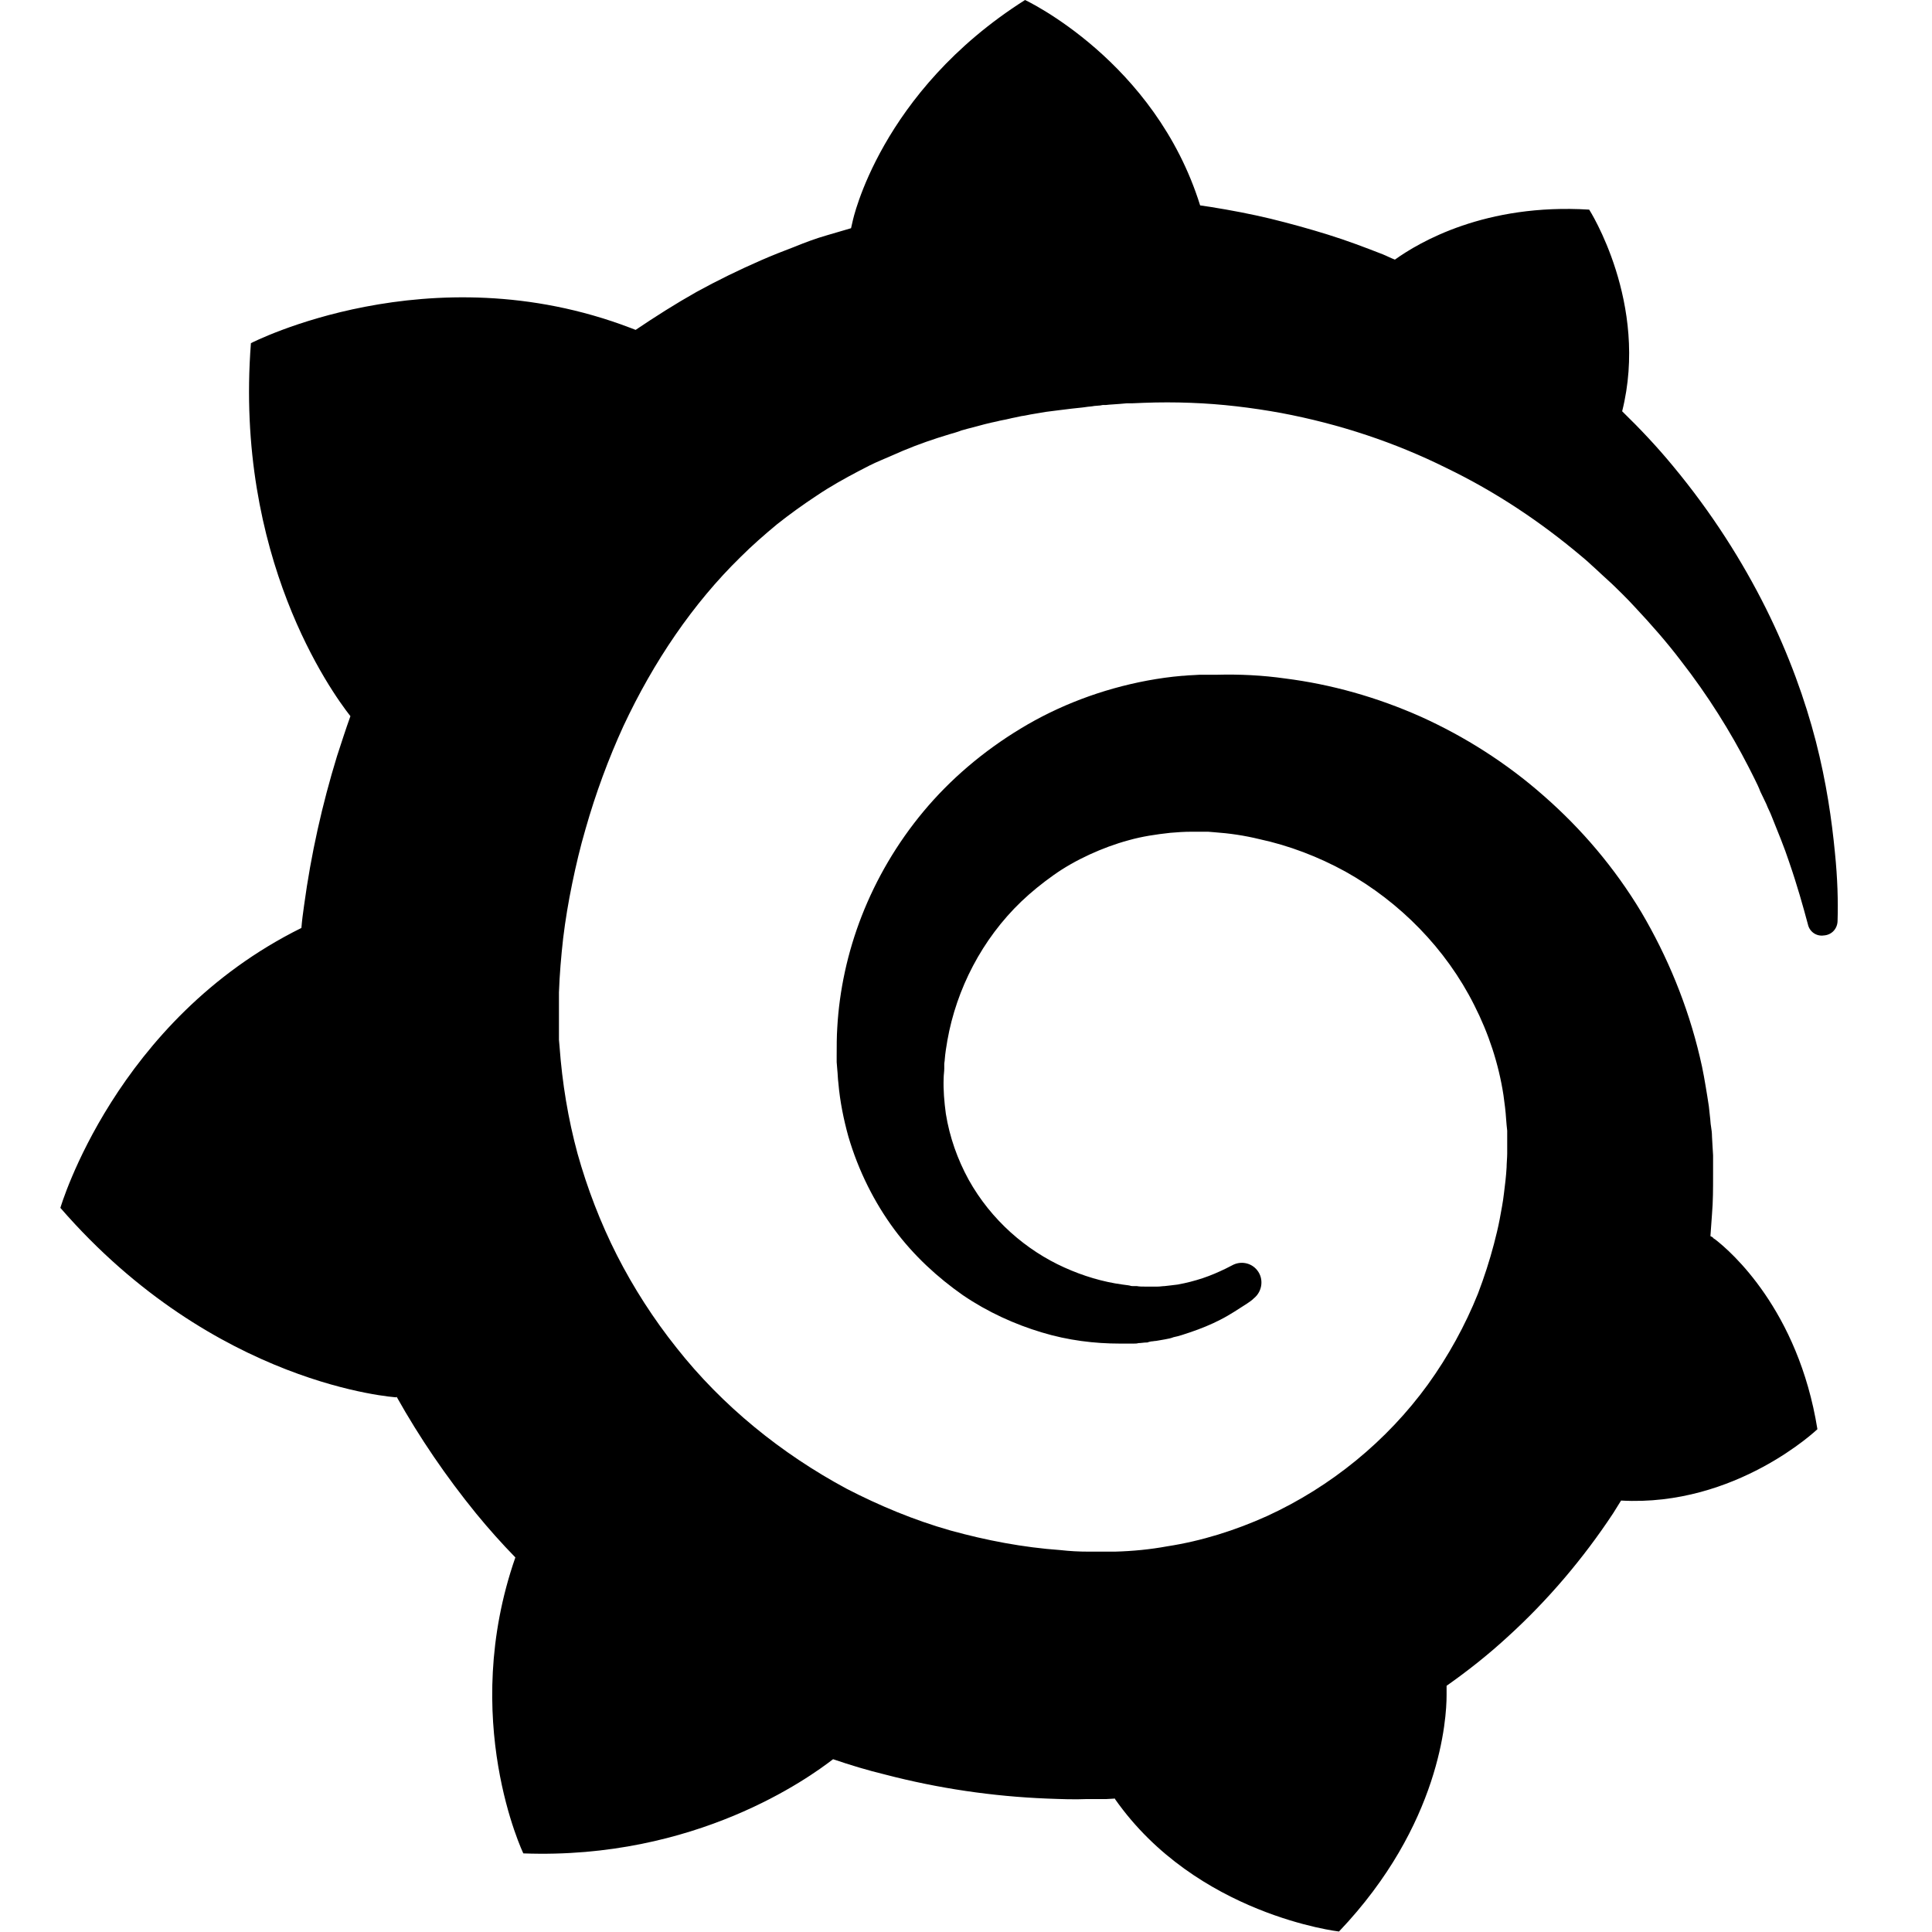
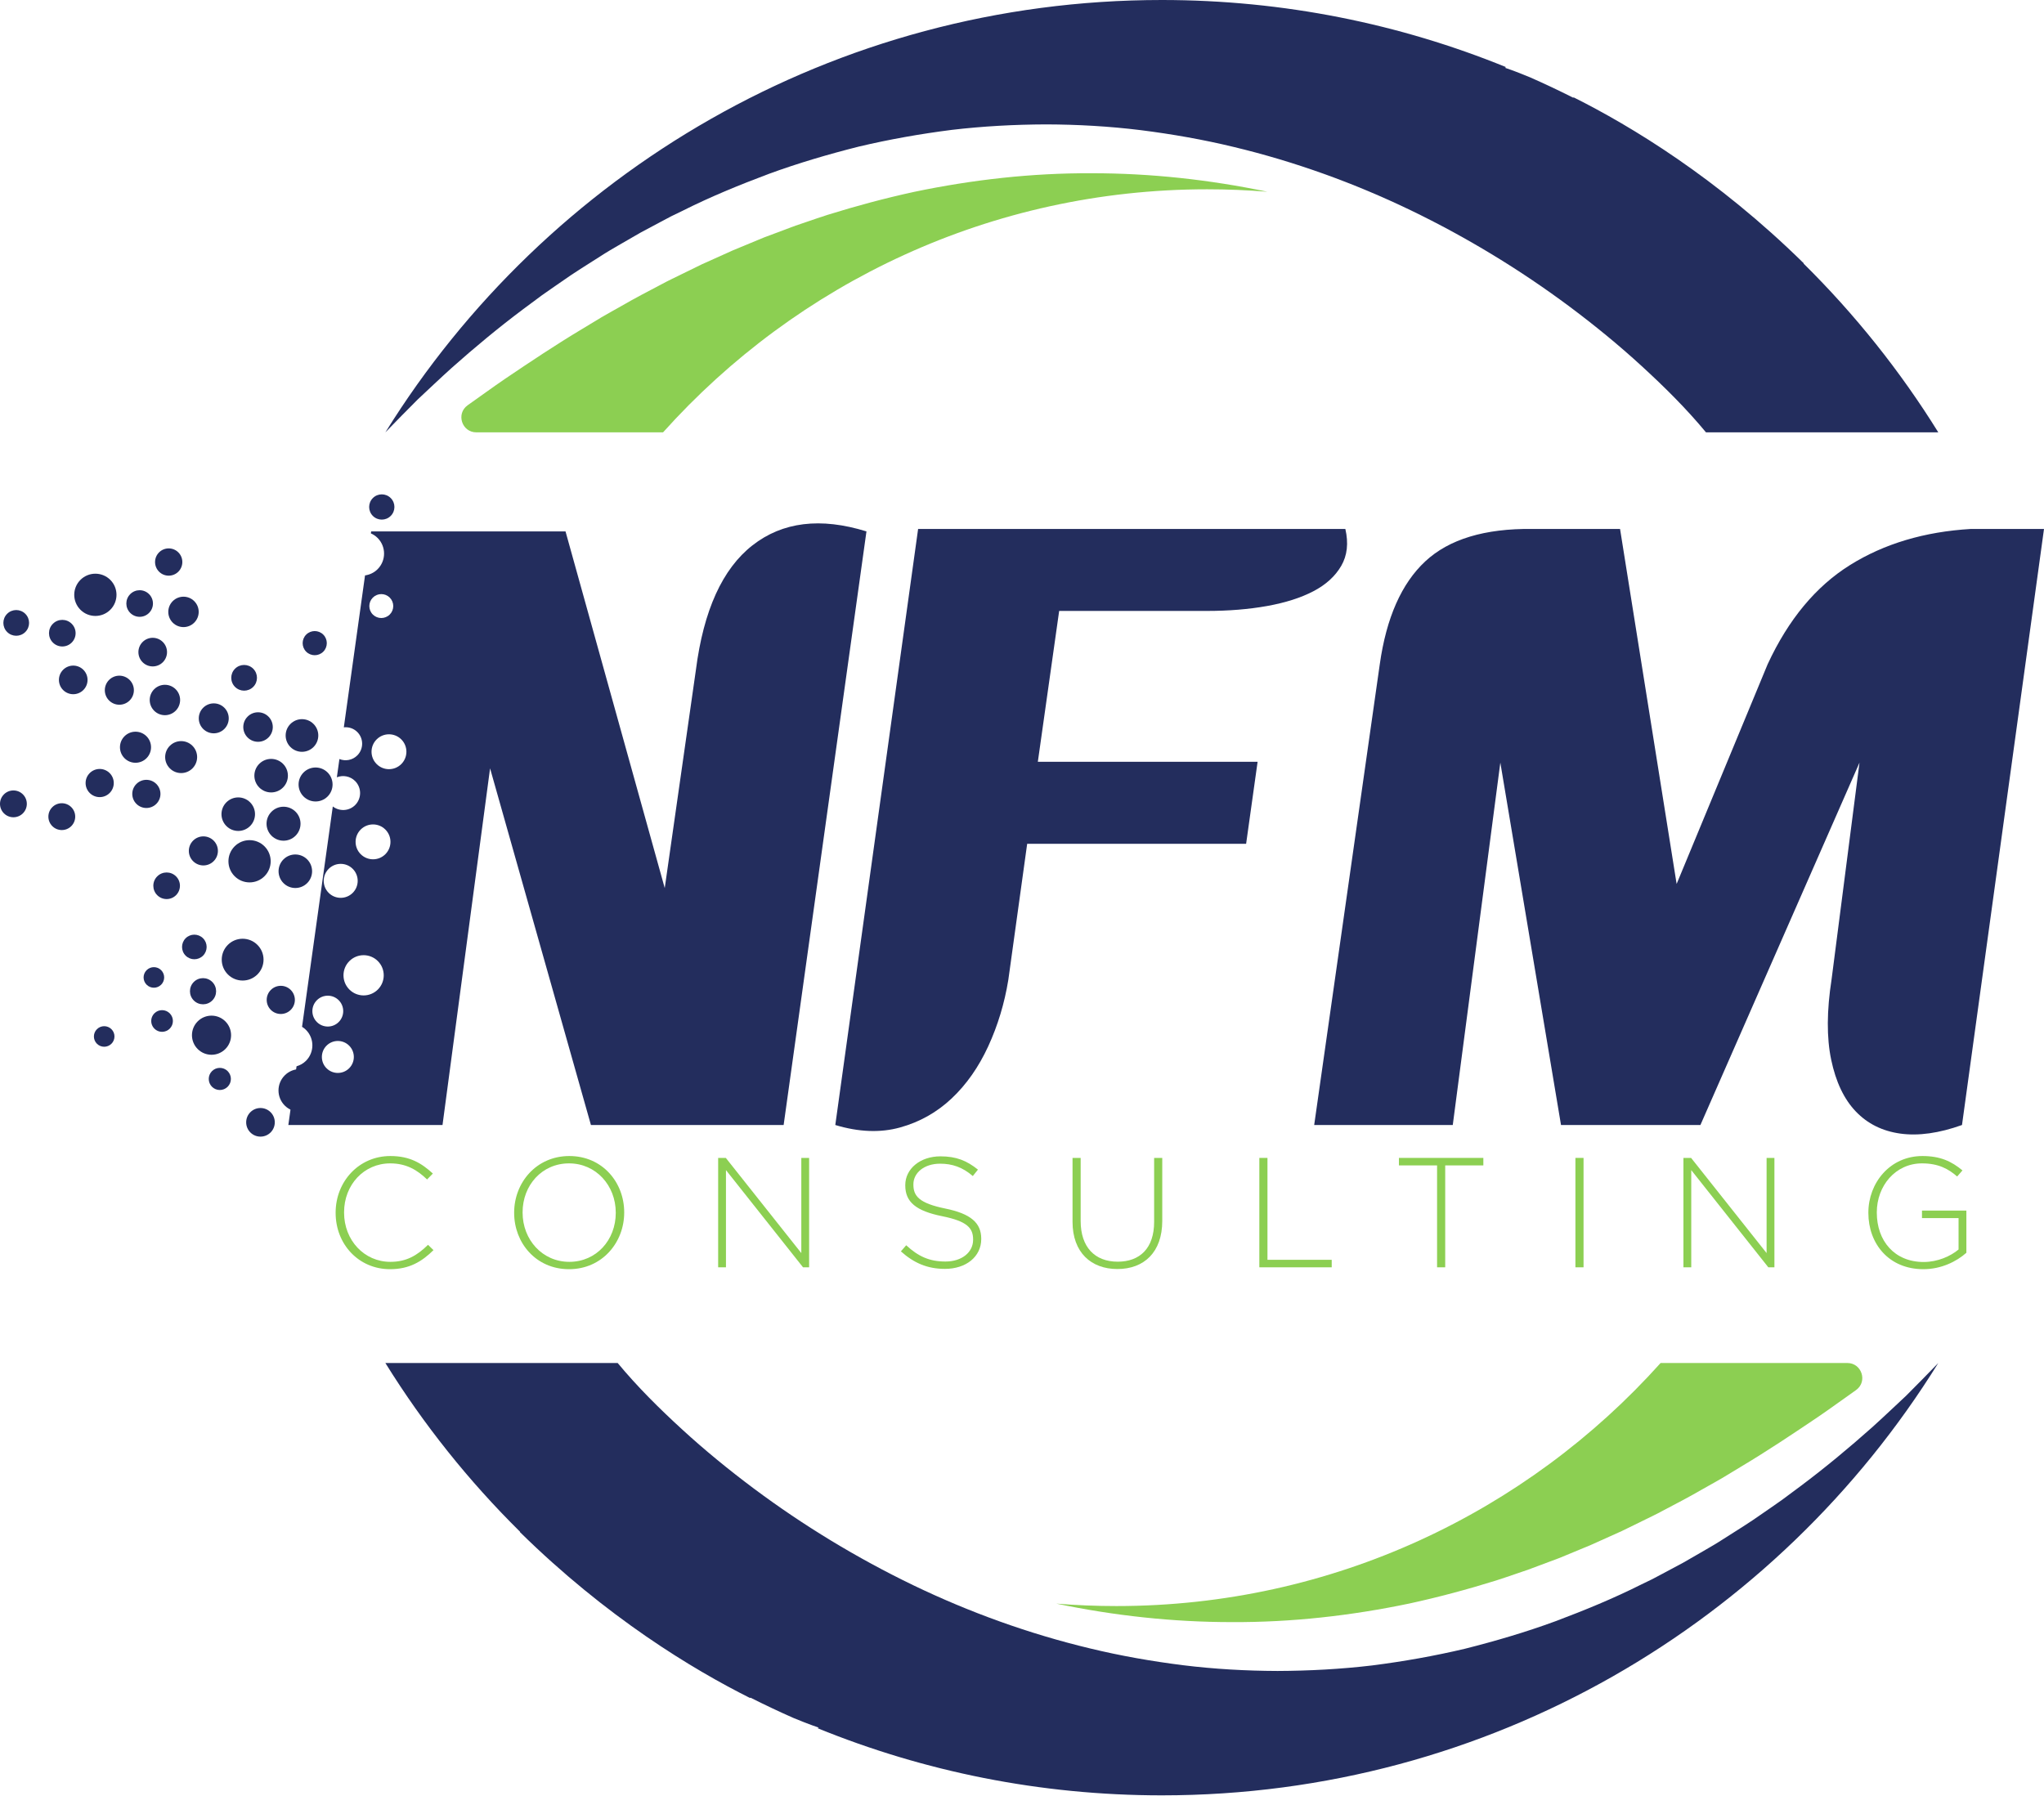
- <svg xmlns="http://www.w3.org/2000/svg" width="16px" height="16px" viewBox="0 0 16 16" version="1.1">
-   <defs />
-   <g id="Page-1" stroke="none" stroke-width="1" fill="none" fill-rule="evenodd">
-     <g id="grafana_icon" transform="translate(0.5, 0)" fill-rule="nonzero" fill="#000000">
-       <path d="M14.696,7.06 C14.67,6.791 14.626,6.482 14.538,6.139 C14.45,5.799 14.317,5.425 14.124,5.037 C13.93,4.649 13.678,4.248 13.352,3.856 C13.225,3.702 13.084,3.552 12.934,3.406 C13.158,2.512 12.661,1.736 12.661,1.736 C11.801,1.683 11.255,2.005 11.052,2.15 C11.017,2.137 10.986,2.12 10.951,2.106 C10.805,2.049 10.655,1.992 10.497,1.943 C10.343,1.895 10.184,1.851 10.021,1.811 C9.858,1.772 9.695,1.741 9.527,1.714 C9.496,1.71 9.47,1.705 9.439,1.701 C9.065,0.502 7.989,-2.84217094e-14 7.989,-2.84217094e-14 C6.786,0.762 6.562,1.829 6.562,1.829 C6.562,1.829 6.557,1.851 6.548,1.89 C6.482,1.908 6.416,1.93 6.35,1.948 C6.258,1.974 6.165,2.009 6.077,2.045 C5.984,2.08 5.896,2.115 5.804,2.155 C5.623,2.234 5.442,2.322 5.266,2.419 C5.094,2.516 4.927,2.622 4.764,2.732 C4.742,2.723 4.72,2.715 4.72,2.715 C3.054,2.08 1.578,2.842 1.578,2.842 C1.441,4.614 2.243,5.729 2.402,5.931 C2.362,6.042 2.327,6.152 2.291,6.262 C2.168,6.663 2.076,7.073 2.018,7.5 C2.009,7.562 2.001,7.624 1.996,7.685 C0.454,8.448 0,10.003 0,10.003 C1.282,11.48 2.781,11.572 2.781,11.572 C2.781,11.572 2.785,11.568 2.785,11.568 C2.975,11.907 3.195,12.229 3.442,12.533 C3.547,12.661 3.653,12.78 3.768,12.898 C3.301,14.238 3.834,15.349 3.834,15.349 C5.262,15.402 6.2,14.723 6.399,14.569 C6.54,14.617 6.685,14.661 6.83,14.696 C7.271,14.811 7.721,14.877 8.17,14.895 C8.28,14.899 8.395,14.904 8.505,14.899 L8.558,14.899 L8.593,14.899 L8.664,14.899 L8.734,14.895 L8.734,14.899 C9.408,15.86 10.589,15.996 10.589,15.996 C11.431,15.111 11.48,14.229 11.48,14.04 L11.48,14.04 C11.48,14.04 11.48,14.035 11.48,14.027 C11.48,14.009 11.48,14 11.48,14 L11.48,14 C11.48,13.987 11.48,13.974 11.48,13.961 C11.656,13.837 11.823,13.705 11.982,13.559 C12.317,13.255 12.612,12.907 12.859,12.533 C12.881,12.497 12.903,12.462 12.925,12.427 C13.877,12.48 14.551,11.836 14.551,11.836 C14.392,10.845 13.828,10.36 13.709,10.268 L13.709,10.268 C13.709,10.268 13.705,10.263 13.696,10.259 C13.687,10.254 13.687,10.25 13.687,10.25 C13.687,10.25 13.687,10.25 13.687,10.25 C13.683,10.246 13.674,10.241 13.665,10.237 C13.67,10.175 13.674,10.118 13.678,10.056 C13.687,9.95 13.687,9.84 13.687,9.734 L13.687,9.655 L13.687,9.615 L13.687,9.593 C13.687,9.567 13.687,9.576 13.687,9.567 L13.683,9.501 L13.678,9.413 C13.678,9.382 13.674,9.355 13.67,9.329 C13.665,9.303 13.665,9.272 13.661,9.245 L13.652,9.162 L13.639,9.078 C13.621,8.968 13.604,8.862 13.577,8.752 C13.476,8.324 13.308,7.919 13.092,7.553 C12.872,7.187 12.599,6.866 12.286,6.592 C11.977,6.319 11.629,6.099 11.268,5.936 C10.902,5.773 10.523,5.667 10.144,5.619 C9.955,5.592 9.765,5.583 9.576,5.588 L9.505,5.588 L9.488,5.588 C9.483,5.588 9.461,5.588 9.466,5.588 L9.435,5.588 L9.364,5.592 C9.338,5.592 9.311,5.597 9.289,5.597 C9.192,5.605 9.095,5.619 9.003,5.636 C8.624,5.707 8.267,5.843 7.954,6.033 C7.641,6.222 7.368,6.456 7.148,6.72 C6.927,6.985 6.756,7.28 6.637,7.584 C6.518,7.888 6.451,8.205 6.434,8.509 C6.429,8.584 6.429,8.664 6.429,8.739 C6.429,8.756 6.429,8.778 6.429,8.796 L6.434,8.858 C6.438,8.893 6.438,8.932 6.443,8.968 C6.456,9.122 6.487,9.272 6.526,9.413 C6.61,9.699 6.742,9.959 6.905,10.18 C7.068,10.4 7.267,10.581 7.474,10.726 C7.681,10.867 7.906,10.968 8.126,11.034 C8.346,11.101 8.567,11.127 8.774,11.127 C8.8,11.127 8.827,11.127 8.849,11.127 C8.862,11.127 8.875,11.127 8.888,11.127 C8.902,11.127 8.915,11.127 8.928,11.123 C8.95,11.123 8.972,11.118 8.994,11.118 C8.999,11.118 9.007,11.118 9.012,11.114 L9.034,11.109 C9.047,11.109 9.06,11.105 9.073,11.105 C9.1,11.101 9.122,11.096 9.148,11.092 C9.175,11.087 9.197,11.083 9.219,11.074 C9.267,11.065 9.311,11.048 9.355,11.034 C9.444,11.004 9.532,10.968 9.607,10.929 C9.686,10.889 9.756,10.841 9.827,10.796 C9.845,10.783 9.867,10.77 9.884,10.752 C9.955,10.695 9.968,10.589 9.911,10.519 C9.862,10.457 9.774,10.44 9.704,10.479 C9.686,10.488 9.668,10.497 9.651,10.506 C9.589,10.536 9.527,10.563 9.461,10.585 C9.395,10.607 9.325,10.625 9.254,10.638 C9.219,10.642 9.184,10.647 9.144,10.651 C9.126,10.651 9.109,10.655 9.087,10.655 C9.069,10.655 9.047,10.655 9.034,10.655 C9.016,10.655 8.999,10.655 8.981,10.655 C8.959,10.655 8.937,10.655 8.915,10.651 C8.915,10.651 8.902,10.651 8.91,10.651 L8.902,10.651 L8.888,10.651 C8.88,10.651 8.866,10.651 8.858,10.647 C8.835,10.642 8.818,10.642 8.796,10.638 C8.633,10.616 8.47,10.567 8.315,10.497 C8.157,10.426 8.007,10.329 7.87,10.206 C7.734,10.083 7.615,9.937 7.522,9.77 C7.43,9.602 7.364,9.417 7.333,9.223 C7.32,9.126 7.311,9.025 7.315,8.928 C7.315,8.902 7.32,8.875 7.32,8.849 C7.32,8.858 7.32,8.844 7.32,8.844 L7.32,8.835 L7.32,8.813 C7.32,8.8 7.324,8.787 7.324,8.774 C7.328,8.721 7.337,8.668 7.346,8.615 C7.421,8.192 7.632,7.778 7.959,7.465 C8.042,7.386 8.13,7.315 8.223,7.249 C8.315,7.183 8.417,7.126 8.523,7.077 C8.628,7.029 8.734,6.989 8.849,6.958 C8.959,6.927 9.073,6.91 9.192,6.897 C9.25,6.892 9.307,6.888 9.369,6.888 C9.386,6.888 9.395,6.888 9.408,6.888 L9.457,6.888 L9.488,6.888 C9.501,6.888 9.488,6.888 9.492,6.888 L9.505,6.888 L9.554,6.892 C9.682,6.901 9.805,6.919 9.928,6.949 C10.175,7.002 10.418,7.095 10.642,7.218 C11.092,7.469 11.475,7.857 11.709,8.324 C11.828,8.558 11.911,8.809 11.951,9.069 C11.96,9.135 11.969,9.201 11.973,9.267 L11.977,9.316 L11.982,9.364 C11.982,9.382 11.982,9.4 11.982,9.413 C11.982,9.43 11.982,9.448 11.982,9.461 L11.982,9.505 L11.982,9.554 C11.982,9.585 11.977,9.638 11.977,9.668 C11.973,9.739 11.964,9.814 11.955,9.884 C11.947,9.955 11.933,10.025 11.92,10.096 C11.907,10.166 11.889,10.237 11.872,10.303 C11.836,10.44 11.792,10.576 11.74,10.713 C11.634,10.977 11.493,11.233 11.325,11.466 C10.986,11.933 10.523,12.312 9.994,12.555 C9.73,12.674 9.452,12.762 9.166,12.806 C9.025,12.832 8.88,12.846 8.734,12.85 L8.708,12.85 L8.686,12.85 L8.637,12.85 L8.567,12.85 L8.531,12.85 C8.549,12.85 8.527,12.85 8.527,12.85 L8.514,12.85 C8.434,12.85 8.36,12.846 8.28,12.837 C7.972,12.815 7.668,12.757 7.368,12.674 C7.073,12.59 6.786,12.471 6.513,12.33 C5.971,12.039 5.482,11.643 5.103,11.162 C4.913,10.924 4.746,10.664 4.609,10.395 C4.473,10.127 4.363,9.84 4.283,9.554 C4.204,9.263 4.156,8.968 4.134,8.668 L4.129,8.611 L4.129,8.598 L4.129,8.584 L4.129,8.558 L4.129,8.509 L4.129,8.496 L4.129,8.479 L4.129,8.443 L4.129,8.373 L4.129,8.36 C4.129,8.36 4.129,8.364 4.129,8.355 L4.129,8.329 C4.129,8.293 4.129,8.254 4.129,8.219 C4.134,8.073 4.147,7.919 4.164,7.769 C4.182,7.619 4.208,7.465 4.239,7.315 C4.27,7.165 4.305,7.016 4.349,6.866 C4.433,6.57 4.539,6.284 4.662,6.015 C4.913,5.478 5.24,4.997 5.632,4.614 C5.729,4.517 5.83,4.429 5.936,4.341 C6.042,4.257 6.152,4.178 6.266,4.103 C6.377,4.028 6.496,3.962 6.614,3.9 C6.672,3.869 6.733,3.838 6.795,3.812 C6.826,3.799 6.857,3.785 6.888,3.772 C6.919,3.759 6.949,3.746 6.98,3.732 C7.104,3.68 7.231,3.636 7.364,3.596 C7.394,3.587 7.43,3.578 7.461,3.565 C7.491,3.556 7.527,3.547 7.558,3.539 C7.624,3.521 7.69,3.503 7.756,3.49 C7.787,3.481 7.822,3.477 7.857,3.468 C7.892,3.459 7.923,3.455 7.959,3.446 C7.994,3.442 8.025,3.433 8.06,3.428 L8.108,3.42 L8.161,3.411 C8.197,3.406 8.227,3.402 8.263,3.398 C8.302,3.393 8.338,3.389 8.377,3.384 C8.408,3.38 8.461,3.376 8.492,3.371 C8.514,3.367 8.54,3.367 8.562,3.362 L8.611,3.358 L8.633,3.354 L8.659,3.354 C8.699,3.349 8.734,3.349 8.774,3.345 L8.831,3.34 C8.831,3.34 8.853,3.34 8.835,3.34 L8.849,3.34 L8.875,3.34 C8.906,3.34 8.941,3.336 8.972,3.336 C9.1,3.331 9.232,3.331 9.36,3.336 C9.615,3.345 9.867,3.376 10.109,3.42 C10.598,3.512 11.056,3.666 11.475,3.874 C11.894,4.076 12.264,4.327 12.59,4.601 C12.612,4.618 12.63,4.636 12.652,4.654 C12.669,4.671 12.691,4.689 12.709,4.706 C12.749,4.742 12.784,4.777 12.824,4.812 C12.863,4.847 12.898,4.883 12.934,4.918 C12.969,4.953 13.004,4.988 13.04,5.028 C13.176,5.173 13.304,5.319 13.418,5.469 C13.648,5.764 13.833,6.064 13.978,6.346 C13.987,6.363 13.996,6.381 14.005,6.399 C14.013,6.416 14.022,6.434 14.031,6.451 C14.049,6.487 14.066,6.522 14.079,6.557 C14.097,6.592 14.11,6.623 14.128,6.659 C14.141,6.694 14.159,6.725 14.172,6.76 C14.225,6.892 14.278,7.02 14.317,7.139 C14.384,7.333 14.432,7.505 14.472,7.654 C14.485,7.716 14.542,7.756 14.604,7.747 C14.67,7.743 14.718,7.69 14.718,7.624 C14.723,7.465 14.718,7.276 14.696,7.06 Z" id="Shape" />
+ <svg xmlns="http://www.w3.org/2000/svg" version="1.1" id="svg1" width="504.358" height="443.069" viewBox="0 0 504.358 443.069">
+   <defs id="defs1" />
+   <g id="g1" transform="translate(-28.84333,-66.41868)">
+     <g id="group-R5">
+       <path id="path2" d="m 2176.44,2691.08 -39.46,-279.22 h 406.7 l -21.24,-151.76 h -405.19 l -34.9,-251.92 c -7.09,-43.5 -19.49,-84.48 -37.18,-122.92 -17.71,-38.45 -40.21,-70.56 -67.53,-96.36 -27.32,-25.79 -59.19,-43.77 -95.61,-53.87 -36.42,-10.1 -76.4,-8.58 -119.88,4.55 l 153.27,1103.26 h 790.64 c 6.08,-26.32 3.54,-49.08 -7.58,-68.29 -11.15,-19.23 -28.34,-34.91 -51.61,-47.04 -23.28,-12.15 -51.85,-21.25 -85.74,-27.32 -33.9,-6.07 -71.08,-9.11 -111.53,-9.11 h -273.16" style="fill:#232d5d;fill-opacity:1;fill-rule:nonzero;stroke:none" transform="matrix(0.1333333,0,0,-0.1333333,0,576)" />
+       <path id="path3" d="m 3487.6,2592.45 c 38.43,82.94 89.27,144.16 152.52,183.62 63.21,39.45 137.83,61.7 223.83,66.77 h 135.06 L 3847.26,1739.58 c -42.49,-15.18 -80.43,-20.49 -113.81,-15.94 -33.39,4.56 -60.97,18.22 -82.71,40.98 -21.78,22.76 -36.95,54.63 -45.53,95.6 -8.61,40.98 -8.35,90.8 0.76,149.49 l 51.6,400.63 -294.41,-670.76 h -257.98 l -112.3,670.76 -88.02,-670.76 H 2648.4 l 121.4,852.87 c 12.14,85.97 40.22,149.47 84.22,190.45 44.01,40.97 110.02,60.93 198.04,59.94 h 162.38 l 104.71,-657.1 168.45,406.71" style="fill:#232d5d;fill-opacity:1;fill-rule:nonzero;stroke:none" transform="matrix(0.1333333,0,0,-0.1333333,0,576)" />
+       <path id="path4" d="m 837.457,1576.86 v 0.58 c 0,57.28 42.816,104.72 101.25,104.72 36.16,0 57.859,-13.31 78.683,-32.4 l -10.7,-10.99 c -17.647,17.06 -37.897,29.79 -68.272,29.79 -48.598,0 -85.336,-39.62 -85.336,-90.54 v -0.58 c 0,-51.21 37.313,-91.13 85.625,-91.13 29.219,0 49.18,11.29 69.723,31.53 l 10.12,-9.83 c -21.405,-21.12 -44.55,-35.3 -80.421,-35.3 -57.856,0 -100.672,46 -100.672,104.15" style="fill:#8ccf52;fill-opacity:1;fill-rule:nonzero;stroke:none" transform="matrix(0.1333333,0,0,-0.1333333,0,576)" />
+       <path id="path5" d="m 1355.87,1576.86 v 0.58 c 0,50.05 -36.45,91.12 -86.5,91.12 -50.04,0 -85.91,-40.49 -85.91,-90.54 v -0.58 c 0,-50.05 36.45,-91.13 86.49,-91.13 50.05,0 85.92,40.51 85.92,90.55 z m -188.04,0 v 0.58 c 0,55.26 40.79,104.72 102.12,104.72 61.33,0 101.54,-48.89 101.54,-104.14 v -0.58 c 0,-55.25 -40.79,-104.73 -102.12,-104.73 -61.32,0 -101.54,48.89 -101.54,104.15" style="fill:#8ccf52;fill-opacity:1;fill-rule:nonzero;stroke:none" transform="matrix(0.1333333,0,0,-0.1333333,0,576)" />
+       <path id="path6" d="m 1545.36,1678.69 h 14.17 l 139.73,-176.18 v 176.18 h 14.46 v -202.5 h -11.28 l -142.62,179.93 v -179.93 h -14.46 v 202.5" style="fill:#8ccf52;fill-opacity:1;fill-rule:nonzero;stroke:none" transform="matrix(0.1333333,0,0,-0.1333333,0,576)" />
+       <path id="path7" d="m 1883.54,1505.69 9.84,11.29 c 22.27,-20.54 42.81,-30.09 72.61,-30.09 30.37,0 51.2,17.07 51.2,40.21 v 0.59 c 0,21.4 -11.28,33.83 -57.28,43.09 -48.6,9.84 -68.27,26.33 -68.27,56.99 v 0.58 c 0,30.09 27.49,53.23 65.09,53.23 29.51,0 48.89,-8.09 69.43,-24.59 l -9.54,-11.86 c -19.1,16.49 -38.19,22.86 -60.47,22.86 -29.79,0 -49.47,-17.07 -49.47,-38.19 v -0.58 c 0,-21.41 11,-34.43 59.02,-44.26 46.86,-9.55 66.54,-26.33 66.54,-55.83 v -0.59 c 0,-32.68 -28.07,-55.25 -67.12,-55.25 -32.4,0 -57.28,10.7 -81.58,32.4" style="fill:#8ccf52;fill-opacity:1;fill-rule:nonzero;stroke:none" transform="matrix(0.1333333,0,0,-0.1333333,0,576)" />
+       <path id="path8" d="m 2201.19,1560.37 v 118.32 h 15.04 v -116.87 c 0,-47.74 25.74,-75.22 68.56,-75.22 41.08,0 67.41,24.88 67.41,73.77 v 118.32 h 15.04 v -116.58 c 0,-58.15 -33.85,-89.1 -83.03,-89.1 -48.59,0 -83.02,30.66 -83.02,87.36" style="fill:#8ccf52;fill-opacity:1;fill-rule:nonzero;stroke:none" transform="matrix(0.1333333,0,0,-0.1333333,0,576)" />
+       <path id="path9" d="m 2546.89,1678.69 h 15.04 v -188.61 h 118.9 v -13.89 h -133.94 v 202.5" style="fill:#8ccf52;fill-opacity:1;fill-rule:nonzero;stroke:none" transform="matrix(0.1333333,0,0,-0.1333333,0,576)" />
+       <path id="path10" d="m 2875.82,1664.8 h -70.59 v 13.89 h 156.22 v -13.89 h -70.59 v -188.61 h -15.04 v 188.61" style="fill:#8ccf52;fill-opacity:1;fill-rule:nonzero;stroke:none" transform="matrix(0.1333333,0,0,-0.1333333,0,576)" />
+       <path id="path11" d="m 3131.84,1678.69 h 15.04 v -202.5 h -15.04 v 202.5" style="fill:#8ccf52;fill-opacity:1;fill-rule:nonzero;stroke:none" transform="matrix(0.1333333,0,0,-0.1333333,0,576)" />
+       <path id="path12" d="m 3331.74,1678.69 h 14.18 l 139.72,-176.18 v 176.18 h 14.47 v -202.5 h -11.28 l -142.63,179.93 v -179.93 h -14.46 v 202.5" style="fill:#8ccf52;fill-opacity:1;fill-rule:nonzero;stroke:none" transform="matrix(0.1333333,0,0,-0.1333333,0,576)" />
+       <path id="path13" d="m 3673.97,1576.86 v 0.58 c 0,54.67 39.63,104.72 100.1,104.72 32.98,0 53.81,-9.84 74.05,-26.61 l -9.83,-11.28 c -15.91,13.87 -34.42,24.29 -65.09,24.29 -49.18,0 -83.6,-41.66 -83.6,-90.54 v -0.58 c 0,-52.36 32.68,-91.41 86.79,-91.41 25.74,0 49.75,10.7 64.51,23.14 v 58.14 h -67.7 v 13.89 h 82.16 v -78.1 c -18.23,-16.21 -46.58,-30.39 -79.56,-30.39 -63.93,0 -101.83,47.16 -101.83,104.15" style="fill:#8ccf52;fill-opacity:1;fill-rule:nonzero;stroke:none" transform="matrix(0.1333333,0,0,-0.1333333,0,576)" />
+       <path id="path14" d="m 2450.43,3471.5 c 37.5,0 74.63,-1.54 111.35,-4.53 -107.28,22.37 -216.31,34.32 -325.57,34.23 -110.08,0.52 -219.99,-11.87 -328,-34.43 -53.93,-11.73 -107.33,-26.06 -160.22,-42.55 -13.22,-4.09 -26.25,-8.84 -39.4,-13.22 l -19.68,-6.71 c -6.55,-2.29 -12.97,-4.91 -19.5,-7.29 l -39.02,-14.59 -38.53,-15.96 -19.28,-8 -19.04,-8.57 -38.15,-17.15 -37.61,-18.39 c -12.5,-6.22 -25.21,-12.08 -37.47,-18.8 -24.76,-13.02 -49.65,-25.91 -73.88,-40.01 -12.2,-6.91 -24.52,-13.66 -36.65,-20.73 l -36.06,-21.81 c -48.3,-28.88 -95.18,-60.22 -142.09,-91.87 -23.37,-15.95 -46.18,-32.71 -69.41,-49.03 -0.23,-0.17 -0.46,-0.33 -0.69,-0.5 -21.64,-15.7 -10.39,-49.97 16.35,-49.97 h 345.52 c 247.58,276.1 606.99,449.88 1007.03,449.88" style="fill:#8ccf52;fill-opacity:1;fill-rule:nonzero;stroke:none" transform="matrix(0.1333333,0,0,-0.1333333,0,576)" />
+       <path id="path15" d="m 3554.27,3334.67 c -160.4,157.76 -319.54,253.85 -425.61,306.94 l -1.03,-0.55 c -26.14,13.22 -52.67,25.73 -79.56,37.6 -29.69,12.35 -46.65,17.8 -46.65,17.8 l 2.05,1.13 c -196.6,80.09 -411.64,124.27 -637.02,124.27 -606.86,0 -1138.9,-319.92 -1436.946,-800.24 h 0.004 c 19.695,20.52 39.801,40.69 59.922,60.94 20.83,19.4 41.47,39.16 62.7,58.27 42.67,37.97 86.73,74.59 132.66,108.95 l 34.56,25.66 c 11.68,8.33 23.57,16.38 35.37,24.59 23.44,16.67 47.95,31.73 72.25,47.21 12.06,7.88 24.55,15.08 37.03,22.3 l 37.49,21.63 38.21,20.42 19.17,10.14 19.53,9.44 c 51.68,26.08 105.44,48.05 159.8,68.51 54.56,20.04 110.47,36.47 166.99,50.74 56.73,13.47 114.27,23.63 172.22,31.01 58.02,6.87 116.48,9.97 174.91,10.19 58.43,-0.19 116.88,-3.48 174.82,-10.62 57.92,-7.3 115.45,-17.37 172.06,-31.06 113.28,-27.14 223.12,-66.84 327.33,-117.03 104.19,-50.27 203.12,-110.39 295.15,-179.05 45.98,-34.4 90.42,-70.68 132.59,-109.38 42.16,-38.63 82.86,-78.92 119.21,-122.86 v 0 h 429.91 c -70.63,113.81 -154.41,218.59 -249.19,312.27 l 0.07,0.78" style="fill:#232d5d;fill-opacity:1;fill-rule:nonzero;stroke:none" transform="matrix(0.1333333,0,0,-0.1333333,0,576)" />
+       <path id="path16" d="m 2282.46,849.199 c -37.5,0 -74.63,1.52 -111.35,4.52 107.28,-22.36 216.31,-34.321 325.58,-34.219 110.07,-0.539 219.98,11.871 327.99,34.43 53.92,11.718 107.33,26.05 160.21,42.539 13.23,4.101 26.26,8.84 39.41,13.23 l 19.68,6.699 c 6.55,2.293 12.97,4.922 19.5,7.293 l 39.02,14.59 38.53,15.969 19.28,8 19.05,8.57 38.15,17.141 37.6,18.389 c 12.51,6.22 25.21,12.09 37.48,18.8 24.75,13.02 49.64,25.9 73.87,40.01 12.2,6.91 24.52,13.67 36.65,20.73 l 36.06,21.82 c 48.3,28.87 95.19,60.21 142.1,91.86 23.37,15.95 46.16,32.72 69.4,49.03 0.23,0.17 0.46,0.34 0.69,0.5 21.65,15.7 10.39,49.98 -16.35,49.98 H 3289.49 C 3041.91,1022.97 2682.5,849.199 2282.46,849.199" style="fill:#8ccf52;fill-opacity:1;fill-rule:nonzero;stroke:none" transform="matrix(0.1333333,0,0,-0.1333333,0,576)" />
+       <path id="path17" d="m 1178.63,986.031 c 160.39,-157.769 319.53,-253.851 425.6,-306.953 l 1.03,0.551 c 26.13,-13.207 52.67,-25.731 79.56,-37.598 29.69,-12.34 46.66,-17.789 46.66,-17.789 l -2.05,-1.133 c 196.59,-80.097 411.63,-124.269 637.02,-124.269 606.84,0 1138.89,319.922 1436.94,800.24 v 0 c -19.7,-20.53 -39.81,-40.7 -59.93,-60.96 -20.83,-19.39 -41.47,-39.15 -62.7,-58.26 -42.66,-37.97 -86.73,-74.59 -132.65,-108.95 l -34.57,-25.66 c -11.68,-8.33 -23.57,-16.37 -35.37,-24.59 -23.44,-16.68 -47.95,-31.73 -72.25,-47.199 -12.06,-7.891 -24.55,-15.082 -37.03,-22.313 l -37.49,-21.617 -38.21,-20.429 -19.17,-10.141 -19.53,-9.441 c -51.69,-26.071 -105.45,-48.059 -159.8,-68.5 -54.55,-20.051 -110.47,-36.481 -166.99,-50.75 -56.73,-13.461 -114.27,-23.629 -172.22,-31 -58.02,-6.879 -116.48,-9.969 -174.91,-10.2 -58.43,0.2 -116.88,3.481 -174.82,10.629 -57.92,7.289 -115.45,17.36 -172.06,31.051 -113.28,27.141 -223.12,66.852 -327.33,117.031 -104.19,50.278 -203.12,110.391 -295.15,179.059 -45.97,34.39 -90.42,70.67 -132.58,109.37 -42.17,38.63 -82.87,78.93 -119.21,122.86 0,0 0,0.01 -0.01,0.01 H 929.504 c 70.626,-113.82 154.406,-218.6 249.186,-312.279 l -0.06,-0.77" style="fill:#232d5d;fill-opacity:1;fill-rule:nonzero;stroke:none" transform="matrix(0.1333333,0,0,-0.1333333,0,576)" />
+       <path id="path18" d="m 229.535,2685.75 c -9.316,-9.29 -9.285,-24.35 0,-33.65 9.289,-9.29 24.36,-9.3 33.653,0 9.289,9.29 9.289,24.36 -0.012,33.65 -9.281,9.28 -24.363,9.3 -33.641,0" style="fill:#232d5d;fill-opacity:1;fill-rule:nonzero;stroke:none" transform="matrix(0.1333333,0,0,-0.1333333,0,576)" />
+       <path id="path19" d="m 349.031,2632.51 c 9.621,9.62 9.621,25.2 0,34.81 -9.617,9.62 -25.199,9.62 -34.816,0 -9.606,-9.59 -9.606,-25.19 0,-34.81 9.617,-9.61 25.199,-9.61 34.816,0" style="fill:#232d5d;fill-opacity:1;fill-rule:nonzero;stroke:none" transform="matrix(0.1333333,0,0,-0.1333333,0,576)" />
+       <path id="path20" d="m 420.473,2693.27 c 15.265,15.26 15.265,40.02 0,55.28 -15.262,15.26 -40.028,15.28 -55.297,0.01 -15.266,-15.27 -15.266,-40.03 0,-55.31 15.269,-15.26 40.035,-15.26 55.297,0.02" style="fill:#232d5d;fill-opacity:1;fill-rule:nonzero;stroke:none" transform="matrix(0.1333333,0,0,-0.1333333,0,576)" />
+       <path id="path21" d="m 370.582,2582.15 c -10.348,10.34 -27.113,10.34 -37.445,0 -10.348,-10.35 -10.348,-27.11 -0.016,-37.46 10.348,-10.33 27.113,-10.33 37.461,0 10.348,10.35 10.348,27.11 0,37.46" style="fill:#232d5d;fill-opacity:1;fill-rule:nonzero;stroke:none" transform="matrix(0.1333333,0,0,-0.1333333,0,576)" />
+       <path id="path22" d="m 457.348,2722.21 c -9.61,-9.6 -9.61,-25.18 0,-34.8 9.632,-9.62 25.203,-9.62 34.82,0 9.617,9.62 9.617,25.18 0,34.79 -9.617,9.62 -25.199,9.62 -34.82,0.01" style="fill:#232d5d;fill-opacity:1;fill-rule:nonzero;stroke:none" transform="matrix(0.1333333,0,0,-0.1333333,0,576)" />
+       <path id="path23" d="m 546.371,2763.74 c 9.852,9.86 9.852,25.84 0.012,35.7 -9.86,9.86 -25.852,9.85 -35.699,0 -9.864,-9.86 -9.864,-25.84 0,-35.7 9.847,-9.86 25.839,-9.85 35.687,0" style="fill:#232d5d;fill-opacity:1;fill-rule:nonzero;stroke:none" transform="matrix(0.1333333,0,0,-0.1333333,0,576)" />
+       <path id="path24" d="m 456.215,2563.37 c -10.512,10.5 -27.531,10.51 -38.035,0 -10.492,-10.5 -10.492,-27.54 0,-38.02 10.504,-10.51 27.523,-10.51 38.035,-0.01 10.508,10.51 10.508,27.52 0,38.03" style="fill:#232d5d;fill-opacity:1;fill-rule:nonzero;stroke:none" transform="matrix(0.1333333,0,0,-0.1333333,0,576)" />
+       <path id="path25" d="m 517.668,2633.59 c -10.34,10.34 -27.094,10.34 -37.438,0 -10.347,-10.34 -10.347,-27.11 0,-37.45 10.336,-10.34 27.114,-10.34 37.438,0 10.34,10.34 10.34,27.11 0,37.45" style="fill:#232d5d;fill-opacity:1;fill-rule:nonzero;stroke:none" transform="matrix(0.1333333,0,0,-0.1333333,0,576)" />
+       <path id="path26" d="m 536.012,2669.4 c 10.984,-10.98 28.793,-10.98 39.789,0.01 10.984,10.99 10.984,28.81 -0.008,39.79 -10.988,10.99 -28.797,10.98 -39.781,0 -10.985,-11 -10.996,-28.8 0,-39.8" style="fill:#232d5d;fill-opacity:1;fill-rule:nonzero;stroke:none" transform="matrix(0.1333333,0,0,-0.1333333,0,576)" />
+       <path id="path27" d="m 223.594,2351.56 c -9.692,-9.69 -9.692,-25.42 0,-35.1 9.687,-9.7 25.422,-9.7 35.117,0 9.684,9.69 9.684,25.42 0,35.1 -9.684,9.69 -25.43,9.69 -35.117,0" style="fill:#232d5d;fill-opacity:1;fill-rule:nonzero;stroke:none" transform="matrix(0.1333333,0,0,-0.1333333,0,576)" />
+       <path id="path28" d="m 541.418,2506.35 c 10.988,10.98 10.988,28.8 0,39.79 -10.988,10.98 -28.801,10.98 -39.797,0 -10.969,-10.98 -10.969,-28.81 0,-39.79 10.996,-10.99 28.809,-10.98 39.797,0" style="fill:#232d5d;fill-opacity:1;fill-rule:nonzero;stroke:none" transform="matrix(0.1333333,0,0,-0.1333333,0,576)" />
+       <path id="path29" d="m 313.141,2327.89 c -9.7,-9.7 -9.7,-25.42 0,-35.12 9.679,-9.69 25.418,-9.69 35.117,0 9.68,9.7 9.68,25.42 0,35.12 -9.699,9.69 -25.438,9.69 -35.117,0" style="fill:#232d5d;fill-opacity:1;fill-rule:nonzero;stroke:none" transform="matrix(0.1333333,0,0,-0.1333333,0,576)" />
+       <path id="path30" d="m 419.234,2354.1 c 10.18,10.19 10.18,26.68 0.012,36.86 -10.187,10.18 -26.68,10.18 -36.867,0 -10.172,-10.18 -10.184,-26.68 0,-36.86 10.187,-10.18 26.68,-10.18 36.855,0" style="fill:#232d5d;fill-opacity:1;fill-rule:nonzero;stroke:none" transform="matrix(0.1333333,0,0,-0.1333333,0,576)" />
+       <path id="path31" d="m 487.441,2418.48 c 11.211,11.21 11.211,29.43 -0.015,40.66 -11.227,11.22 -29.442,11.22 -40.668,0 -11.227,-11.23 -11.227,-29.44 0,-40.66 11.226,-11.24 29.441,-11.24 40.683,0" style="fill:#232d5d;fill-opacity:1;fill-rule:nonzero;stroke:none" transform="matrix(0.1333333,0,0,-0.1333333,0,576)" />
+       <path id="path32" d="m 505.637,2333.98 c 10.179,10.18 10.179,26.68 0,36.86 -10.199,10.19 -26.684,10.19 -36.875,0 -10.168,-10.18 -10.192,-26.68 0,-36.86 10.191,-10.18 26.691,-10.17 36.875,0" style="fill:#232d5d;fill-opacity:1;fill-rule:nonzero;stroke:none" transform="matrix(0.1333333,0,0,-0.1333333,0,576)" />
+       <path id="path33" d="m 572.477,2441.47 c -11.543,11.56 -30.289,11.56 -41.848,0 -11.543,-11.52 -11.543,-30.27 0.016,-41.82 11.558,-11.56 30.289,-11.56 41.832,0 11.55,11.55 11.55,30.28 0,41.82" style="fill:#232d5d;fill-opacity:1;fill-rule:nonzero;stroke:none" transform="matrix(0.1333333,0,0,-0.1333333,0,576)" />
+       <path id="path34" d="m 631.516,2472.68 c 10.832,10.82 10.843,28.37 0,39.2 -10.801,10.82 -28.364,10.82 -39.192,-0.01 -10.832,-10.82 -10.832,-28.37 -0.015,-39.19 10.843,-10.83 28.39,-10.83 39.207,0" style="fill:#232d5d;fill-opacity:1;fill-rule:nonzero;stroke:none" transform="matrix(0.1333333,0,0,-0.1333333,0,576)" />
+       <path id="path35" d="m 684.926,2550.48 c 9.277,9.3 9.277,24.35 0,33.65 -9.301,9.28 -24.36,9.28 -33.66,0.01 -9.289,-9.31 -9.274,-24.36 0.011,-33.66 9.289,-9.28 24.348,-9.29 33.649,0" style="fill:#232d5d;fill-opacity:1;fill-rule:nonzero;stroke:none" transform="matrix(0.1333333,0,0,-0.1333333,0,576)" />
+       <path id="path36" d="m 674.547,2495.48 c -10.668,-10.66 -10.668,-27.95 0,-38.62 10.672,-10.66 27.965,-10.67 38.613,0 10.68,10.67 10.668,27.96 0,38.62 -10.648,10.67 -27.941,10.67 -38.613,0" style="fill:#232d5d;fill-opacity:1;fill-rule:nonzero;stroke:none" transform="matrix(0.1333333,0,0,-0.1333333,0,576)" />
+       <path id="path37" d="m 782.969,2647.26 c -8.727,-8.73 -8.727,-22.88 0,-31.6 8.73,-8.72 22.871,-8.72 31.609,0 8.719,8.72 8.719,22.87 0,31.6 -8.738,8.71 -22.879,8.73 -31.609,0" style="fill:#232d5d;fill-opacity:1;fill-rule:nonzero;stroke:none" transform="matrix(0.1333333,0,0,-0.1333333,0,576)" />
+       <path id="path38" d="m 939.41,2866.97 c 9.129,9.1 9.129,23.91 0.008,33.04 -9.145,9.14 -23.953,9.13 -33.074,0 -9.121,-9.12 -9.137,-23.94 0,-33.07 9.136,-9.12 23.929,-9.11 33.066,0.03" style="fill:#232d5d;fill-opacity:1;fill-rule:nonzero;stroke:none" transform="matrix(0.1333333,0,0,-0.1333333,0,576)" />
+       <path id="path39" d="m 507.305,2199.8 c -9.625,-9.62 -9.625,-25.22 -0.016,-34.82 9.609,-9.62 25.207,-9.61 34.836,0.01 9.609,9.61 9.609,25.19 0,34.8 -9.629,9.62 -25.199,9.62 -34.82,0.01" style="fill:#232d5d;fill-opacity:1;fill-rule:nonzero;stroke:none" transform="matrix(0.1333333,0,0,-0.1333333,0,576)" />
+       <path id="path40" d="m 573.695,2265.94 c -10.519,-10.51 -10.519,-27.55 -0.007,-38.03 10.507,-10.51 27.535,-10.51 38.031,0 10.5,10.48 10.5,27.52 0,38.03 -10.496,10.49 -27.535,10.49 -38.024,0" style="fill:#232d5d;fill-opacity:1;fill-rule:nonzero;stroke:none" transform="matrix(0.1333333,0,0,-0.1333333,0,576)" />
+       <path id="path41" d="m 635.273,2336.85 c -12.113,-12.12 -12.105,-31.77 0.016,-43.89 12.106,-12.12 31.746,-12.12 43.883,-0.01 12.113,12.13 12.113,31.79 0,43.9 -12.121,12.11 -31.777,12.11 -43.899,0" style="fill:#232d5d;fill-opacity:1;fill-rule:nonzero;stroke:none" transform="matrix(0.1333333,0,0,-0.1333333,0,576)" />
+       <path id="path42" d="m 696.152,2408.13 c -12.121,-12.13 -12.121,-31.76 0,-43.89 12.114,-12.12 31.778,-12.12 43.891,0 12.105,12.1 12.121,31.76 0,43.89 -12.129,12.1 -31.777,12.1 -43.891,0" style="fill:#232d5d;fill-opacity:1;fill-rule:nonzero;stroke:none" transform="matrix(0.1333333,0,0,-0.1333333,0,576)" />
+       <path id="path43" d="m 753.809,2439.19 c 11.781,-11.79 30.91,-11.79 42.707,0 11.797,11.79 11.797,30.93 0,42.72 -11.789,11.79 -30.926,11.79 -42.707,-0.01 -11.801,-11.8 -11.789,-30.92 0,-42.71" style="fill:#232d5d;fill-opacity:1;fill-rule:nonzero;stroke:none" transform="matrix(0.1333333,0,0,-0.1333333,0,576)" />
+       <path id="path44" d="m 705.82,2200.08 c 15.278,15.27 15.27,40.02 0,55.3 -15.261,15.25 -40.004,15.26 -55.293,0 -15.254,-15.28 -15.261,-40.03 0,-55.3 15.266,-15.28 40.032,-15.28 55.293,0" style="fill:#232d5d;fill-opacity:1;fill-rule:nonzero;stroke:none" transform="matrix(0.1333333,0,0,-0.1333333,0,576)" />
+       <path id="path45" d="m 718.816,2275.01 c 12.282,-12.28 32.184,-12.28 44.454,0.01 12.296,12.29 12.296,32.19 0,44.47 -12.27,12.27 -32.172,12.28 -44.454,0 -12.293,-12.28 -12.285,-32.2 0,-44.48" style="fill:#232d5d;fill-opacity:1;fill-rule:nonzero;stroke:none" transform="matrix(0.1333333,0,0,-0.1333333,0,576)" />
+       <path id="path46" d="m 822.566,2347.61 c 12.297,12.28 12.297,32.2 0.016,44.48 -12.277,12.28 -32.211,12.27 -44.469,0 -12.277,-12.28 -12.293,-32.2 0,-44.48 12.258,-12.28 32.192,-12.27 44.453,0" style="fill:#232d5d;fill-opacity:1;fill-rule:nonzero;stroke:none" transform="matrix(0.1333333,0,0,-0.1333333,0,576)" />
+       <path id="path47" d="m 887.73,2503.64 c 10.997,-11 28.801,-11 39.79,-0.01 10.98,10.98 10.98,28.79 0,39.77 -10.997,10.99 -28.809,11 -39.79,0.02 -10.988,-10.99 -10.988,-28.81 0,-39.78" style="fill:#232d5d;fill-opacity:1;fill-rule:nonzero;stroke:none" transform="matrix(0.1333333,0,0,-0.1333333,0,576)" />
+       <path id="path48" d="m 395.688,1916.9 c -7.434,-7.42 -7.434,-19.46 0,-26.9 7.433,-7.43 19.484,-7.43 26.902,0 7.437,7.44 7.449,19.49 0.008,26.92 -7.426,7.43 -19.477,7.43 -26.91,-0.02" style="fill:#232d5d;fill-opacity:1;fill-rule:nonzero;stroke:none" transform="matrix(0.1333333,0,0,-0.1333333,0,576)" />
+       <path id="path49" d="m 784.82,2187.33 c 12.106,12.11 12.106,31.77 -0.015,43.89 -12.114,12.11 -31.762,12.11 -43.867,0.02 -12.129,-12.14 -12.129,-31.78 0,-43.91 12.105,-12.11 31.753,-12.12 43.882,0" style="fill:#232d5d;fill-opacity:1;fill-rule:nonzero;stroke:none" transform="matrix(0.1333333,0,0,-0.1333333,0,576)" />
+       <path id="path50" d="m 514.566,1999.26 c 7.442,7.45 7.442,19.49 0.012,26.91 -7.437,7.43 -19.48,7.44 -26.922,0 -7.441,-7.42 -7.426,-19.48 0,-26.91 7.442,-7.42 19.485,-7.42 26.91,0" style="fill:#232d5d;fill-opacity:1;fill-rule:nonzero;stroke:none" transform="matrix(0.1333333,0,0,-0.1333333,0,576)" />
+       <path id="path51" d="m 592.07,2053.05 c 8.891,8.89 8.891,23.3 0,32.18 -8.882,8.88 -23.293,8.89 -32.183,0.01 -8.879,-8.89 -8.879,-23.32 0,-32.19 8.89,-8.89 23.301,-8.89 32.183,0" style="fill:#232d5d;fill-opacity:1;fill-rule:nonzero;stroke:none" transform="matrix(0.1333333,0,0,-0.1333333,0,576)" />
+       <path id="path52" d="m 502.043,1946.3 c -7.84,-7.83 -7.84,-20.55 0,-28.39 7.844,-7.83 20.551,-7.82 28.387,0 7.824,7.84 7.824,20.55 0,28.38 -7.836,7.83 -20.567,7.83 -28.387,0.01" style="fill:#232d5d;fill-opacity:1;fill-rule:nonzero;stroke:none" transform="matrix(0.1333333,0,0,-0.1333333,0,576)" />
+       <path id="path53" d="m 609.195,1970.08 c 9.438,9.45 9.438,24.79 0,34.25 -9.453,9.45 -24.797,9.44 -34.234,0 -9.453,-9.48 -9.453,-24.8 0,-34.24 9.437,-9.46 24.781,-9.46 34.234,-0.01" style="fill:#232d5d;fill-opacity:1;fill-rule:nonzero;stroke:none" transform="matrix(0.1333333,0,0,-0.1333333,0,576)" />
+       <path id="path54" d="m 692.727,2073 c -15.114,15.11 -39.625,15.11 -54.739,0.01 -15.082,-15.11 -15.082,-39.62 0.024,-54.72 15.097,-15.1 39.601,-15.1 54.715,0.01 15.093,15.1 15.093,39.6 0,54.7" style="fill:#232d5d;fill-opacity:1;fill-rule:nonzero;stroke:none" transform="matrix(0.1333333,0,0,-0.1333333,0,576)" />
+       <path id="path55" d="m 754.391,1952.71 c 10.172,10.17 10.172,26.68 0,36.86 -10.192,10.19 -26.692,10.19 -36.871,0 -10.18,-10.18 -10.18,-26.69 0,-36.87 10.179,-10.17 26.679,-10.17 36.871,0.01" style="fill:#232d5d;fill-opacity:1;fill-rule:nonzero;stroke:none" transform="matrix(0.1333333,0,0,-0.1333333,0,576)" />
+       <path id="path56" d="m 890.723,2081.44 c 12.269,12.28 12.269,32.18 0,44.46 -12.282,12.28 -32.2,12.28 -44.485,0.02 -12.261,-12.3 -12.261,-32.22 0,-44.49 12.285,-12.28 32.203,-12.28 44.485,0.01" style="fill:#232d5d;fill-opacity:1;fill-rule:nonzero;stroke:none" transform="matrix(0.1333333,0,0,-0.1333333,0,576)" />
+       <path id="path57" d="m 582.184,1931.4 c -14.141,-14.13 -14.141,-37.07 0,-51.21 14.117,-14.14 37.062,-14.14 51.195,0 14.141,14.14 14.125,37.08 0,51.21 -14.145,14.13 -37.066,14.13 -51.195,0" style="fill:#232d5d;fill-opacity:1;fill-rule:nonzero;stroke:none" transform="matrix(0.1333333,0,0,-0.1333333,0,576)" />
+       <path id="path58" d="m 608.633,1839.33 c -7.973,-8 -7.973,-20.98 0,-28.98 8.027,-7.99 20.972,-7.99 28.972,0 8,8 8.016,20.98 0.016,28.98 -7.992,7.99 -20.976,7.99 -28.988,0" style="fill:#232d5d;fill-opacity:1;fill-rule:nonzero;stroke:none" transform="matrix(0.1333333,0,0,-0.1333333,0,576)" />
+       <path id="path59" d="m 679.652,1763.28 c -10.332,-10.35 -10.332,-27.12 0,-37.46 10.348,-10.33 27.118,-10.33 37.473,0.01 10.32,10.33 10.32,27.1 -0.016,37.43 -10.339,10.36 -27.109,10.36 -37.457,0.02" style="fill:#232d5d;fill-opacity:1;fill-rule:nonzero;stroke:none" transform="matrix(0.1333333,0,0,-0.1333333,0,576)" />
+       <path id="path60" d="m 799.18,1775.6 c 15.425,15.43 15.425,40.45 0,55.88 -15.43,15.44 -40.453,15.43 -55.875,0 -15.438,-15.44 -15.438,-40.45 -0.008,-55.88 15.43,-15.43 40.453,-15.43 55.883,0" style="fill:#232d5d;fill-opacity:1;fill-rule:nonzero;stroke:none" transform="matrix(0.1333333,0,0,-0.1333333,0,576)" />
+       <path id="path61" d="m 927.063,1912.57 c 9.847,9.85 9.863,25.84 0,35.69 -9.868,9.86 -25.84,9.86 -35.708,0 -9.847,-9.85 -9.847,-25.84 0,-35.69 9.868,-9.86 25.84,-9.86 35.708,0" style="fill:#232d5d;fill-opacity:1;fill-rule:nonzero;stroke:none" transform="matrix(0.1333333,0,0,-0.1333333,0,576)" />
+       <path id="path62" d="m 958.988,2407.66 c -12.609,-12.62 -33.05,-12.62 -45.636,0 -12.614,12.6 -12.614,33.04 0,45.64 12.586,12.6 33.027,12.6 45.636,0 12.59,-12.6 12.59,-33.04 0,-45.64 z m -29.496,-166.84 c -12.597,-12.61 -33.039,-12.59 -45.648,0.02 -12.59,12.59 -12.59,33.03 0,45.62 12.609,12.62 33.051,12.61 45.636,0 12.614,-12.59 12.629,-33.03 0.012,-45.64 z m -13.926,-250.49 c -14.535,-14.53 -38.121,-14.53 -52.656,0 -14.543,14.54 -14.543,38.13 0,52.67 14.535,14.53 38.121,14.53 52.656,0 14.539,-14.54 14.539,-38.13 0,-52.67 z m -53.089,-145.71 c -11.559,-11.54 -30.286,-11.57 -41.832,-0.02 -11.551,11.55 -11.551,30.29 0,41.86 11.546,11.56 30.273,11.54 41.832,-0.01 11.554,-11.56 11.554,-30.28 0,-41.83 z m -59.707,125.95 c 11.152,11.16 29.226,11.16 40.375,0 11.136,-11.15 11.152,-29.22 0,-40.38 -11.149,-11.16 -29.239,-11.16 -40.387,0 -11.137,11.16 -11.137,29.22 0.012,40.38 z m 21.839,243.16 c 12.27,12.27 32.2,12.27 44.469,0 12.27,-12.28 12.27,-32.2 0,-44.47 -12.285,-12.28 -32.199,-12.28 -44.484,-0.01 -12.27,12.27 -12.27,32.2 0.015,44.48 z m 81.696,502.02 c 8.652,8.64 22.672,8.65 31.308,0 8.649,-8.65 8.637,-22.66 0,-31.3 -8.652,-8.65 -22.656,-8.65 -31.32,0 -8.625,8.64 -8.625,22.64 0.012,31.3 z m 702.575,96.74 c -55.65,-43.52 -90.55,-120.41 -104.71,-230.67 l -57.66,-403.67 -183.62,660.14 H 903.223 l -0.512,-3.7 c 4.473,-1.98 8.699,-4.71 12.371,-8.37 16.008,-15.99 16.008,-41.94 0,-57.93 -6.531,-6.53 -14.73,-10.25 -23.219,-11.44 l -39.23,-281.22 c 8.89,0.96 18.109,-1.84 24.926,-8.65 11.953,-11.95 11.953,-31.34 0,-43.29 -8.954,-8.96 -22.071,-11.2 -33.11,-6.75 l -4.707,-33.74 c 11.297,4.47 24.653,2.15 33.805,-7 12.254,-12.28 12.254,-32.18 0,-44.45 -11.32,-11.32 -29.012,-12.09 -41.344,-2.57 l -56.894,-407.83 c 2.558,-1.59 5.004,-3.43 7.23,-5.66 15.82,-15.83 15.82,-41.5 0.012,-57.33 -5.024,-5.01 -11.071,-8.25 -17.438,-10.1 l -15.164,-108.68 h 285.301 l 88.02,660.13 186.66,-660.13 h 356.62 l 153.27,1098.71 c -84.98,26.3 -155.31,17.69 -210.94,-25.8" style="fill:#232d5d;fill-opacity:1;fill-rule:nonzero;stroke:none" transform="matrix(0.1333333,0,0,-0.1333333,0,576)" />
    </g>
  </g>
</svg>
